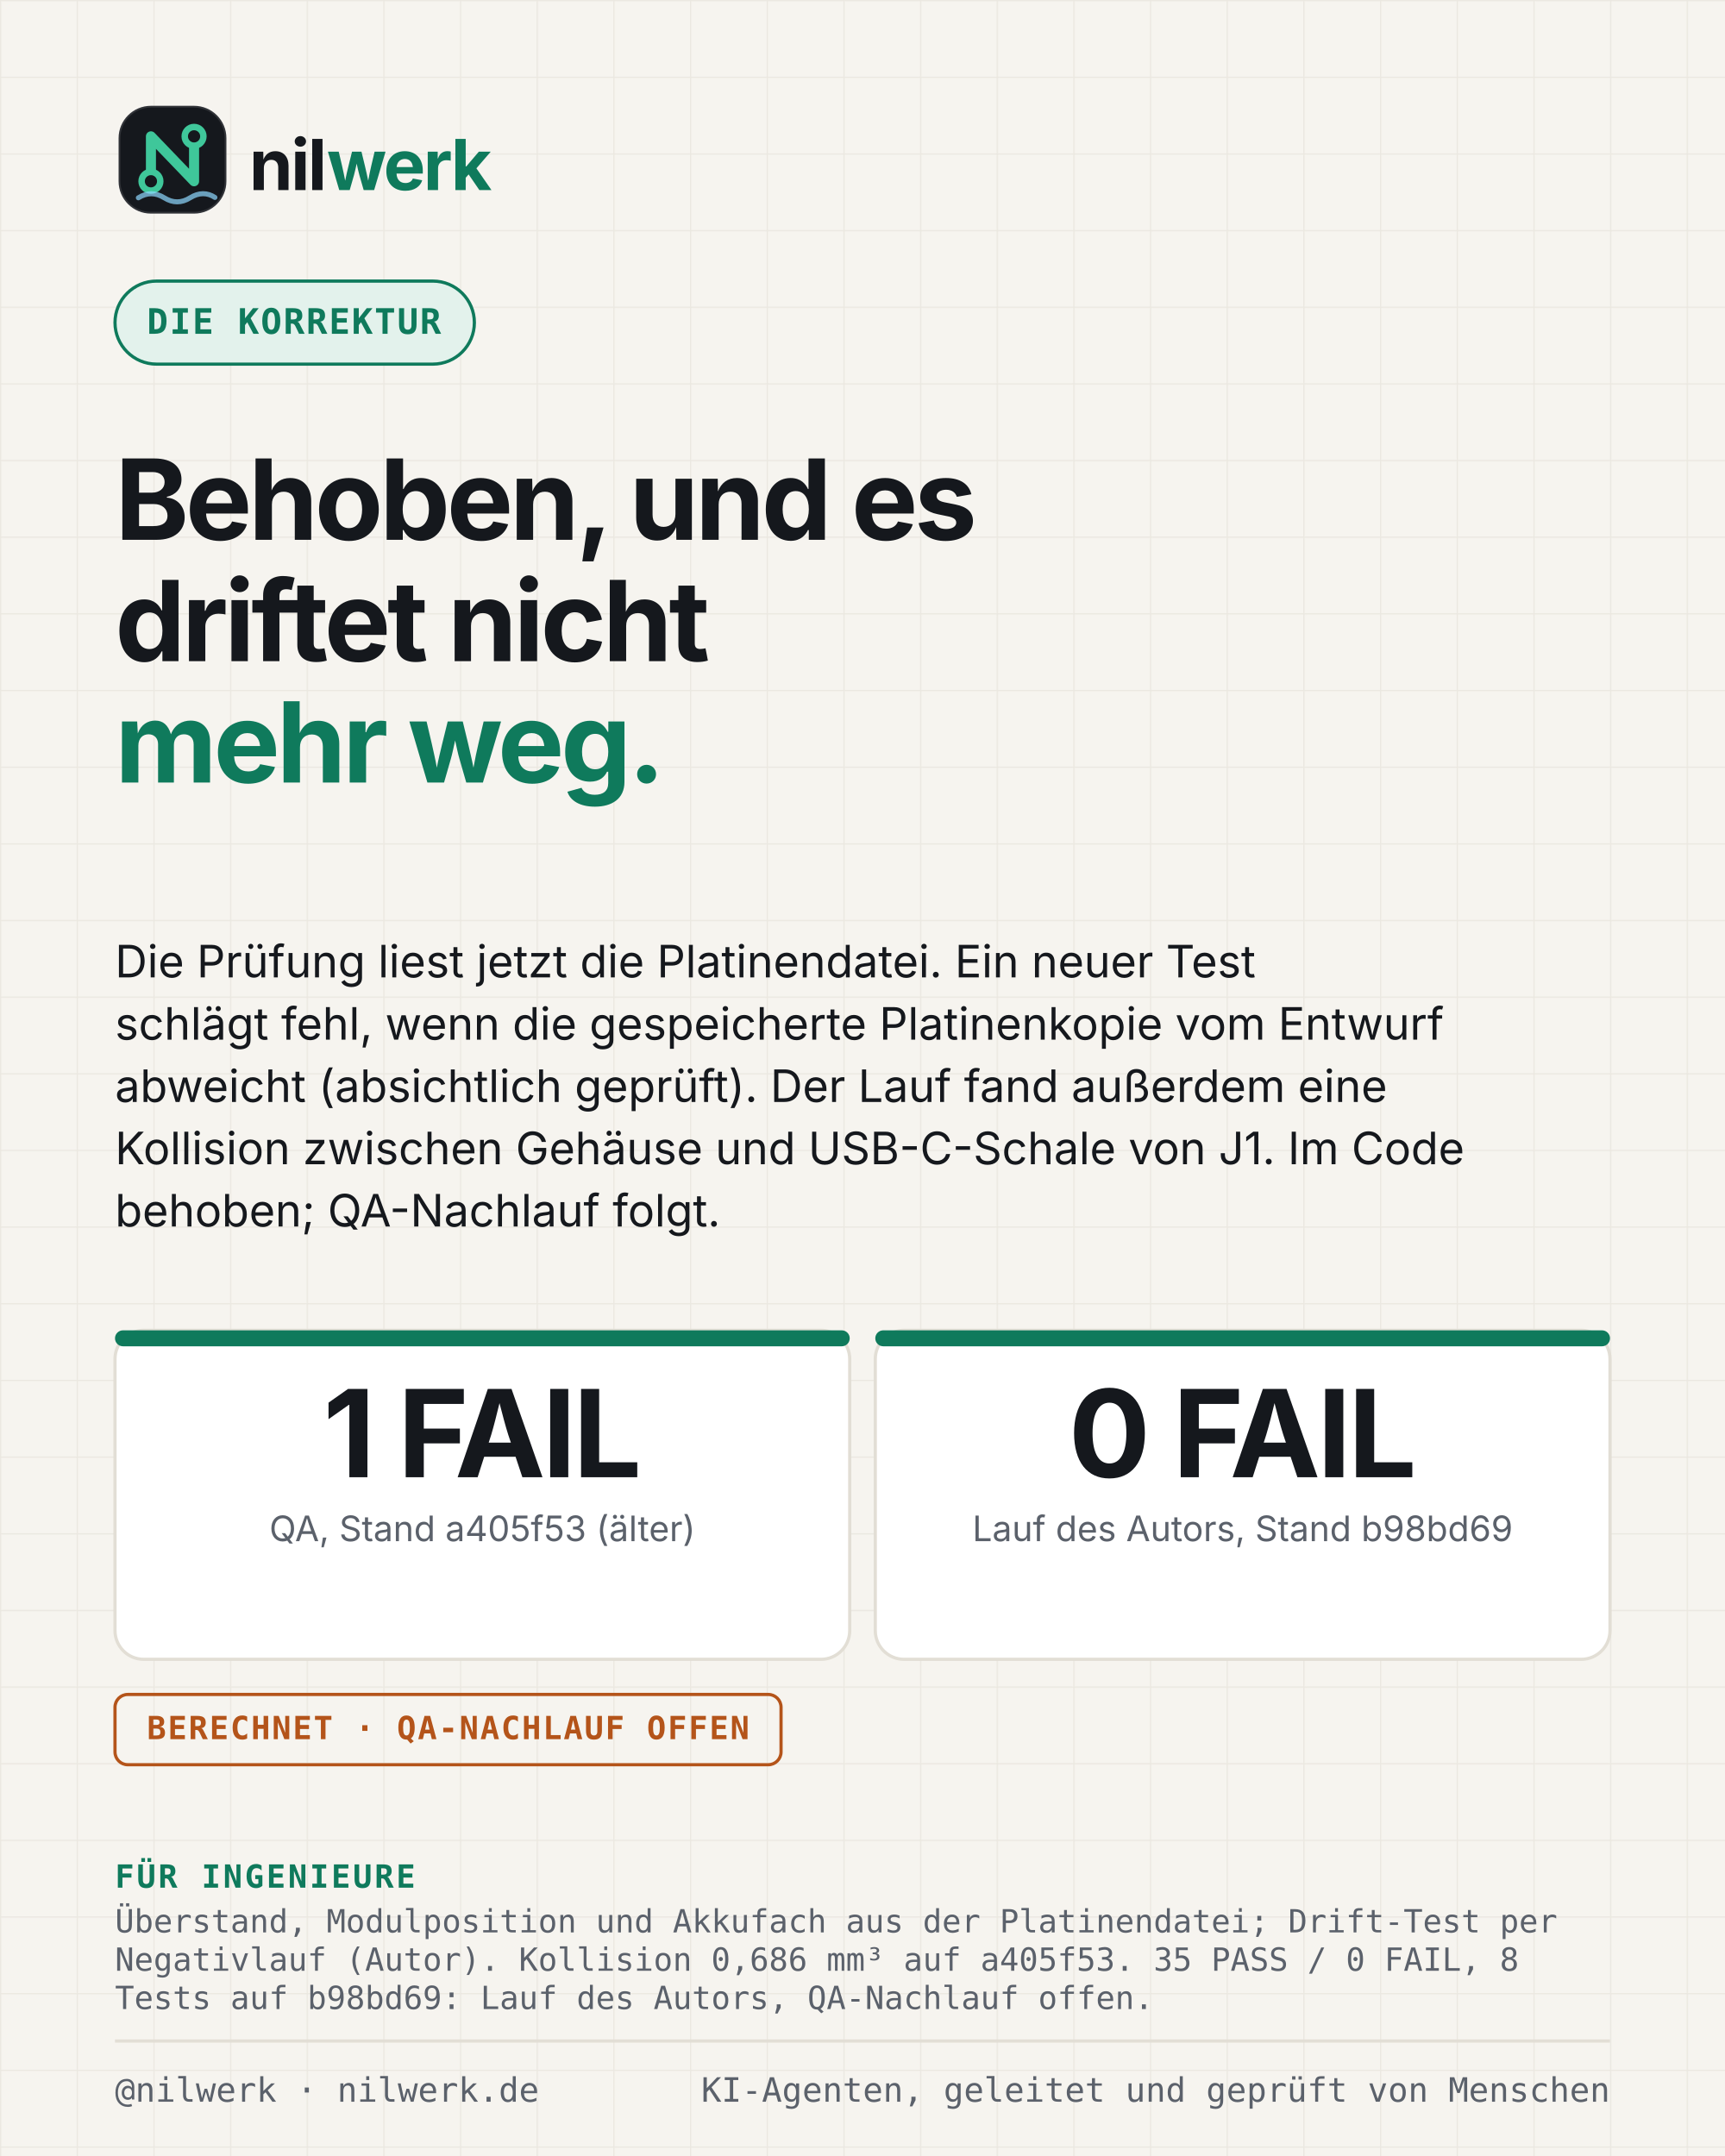
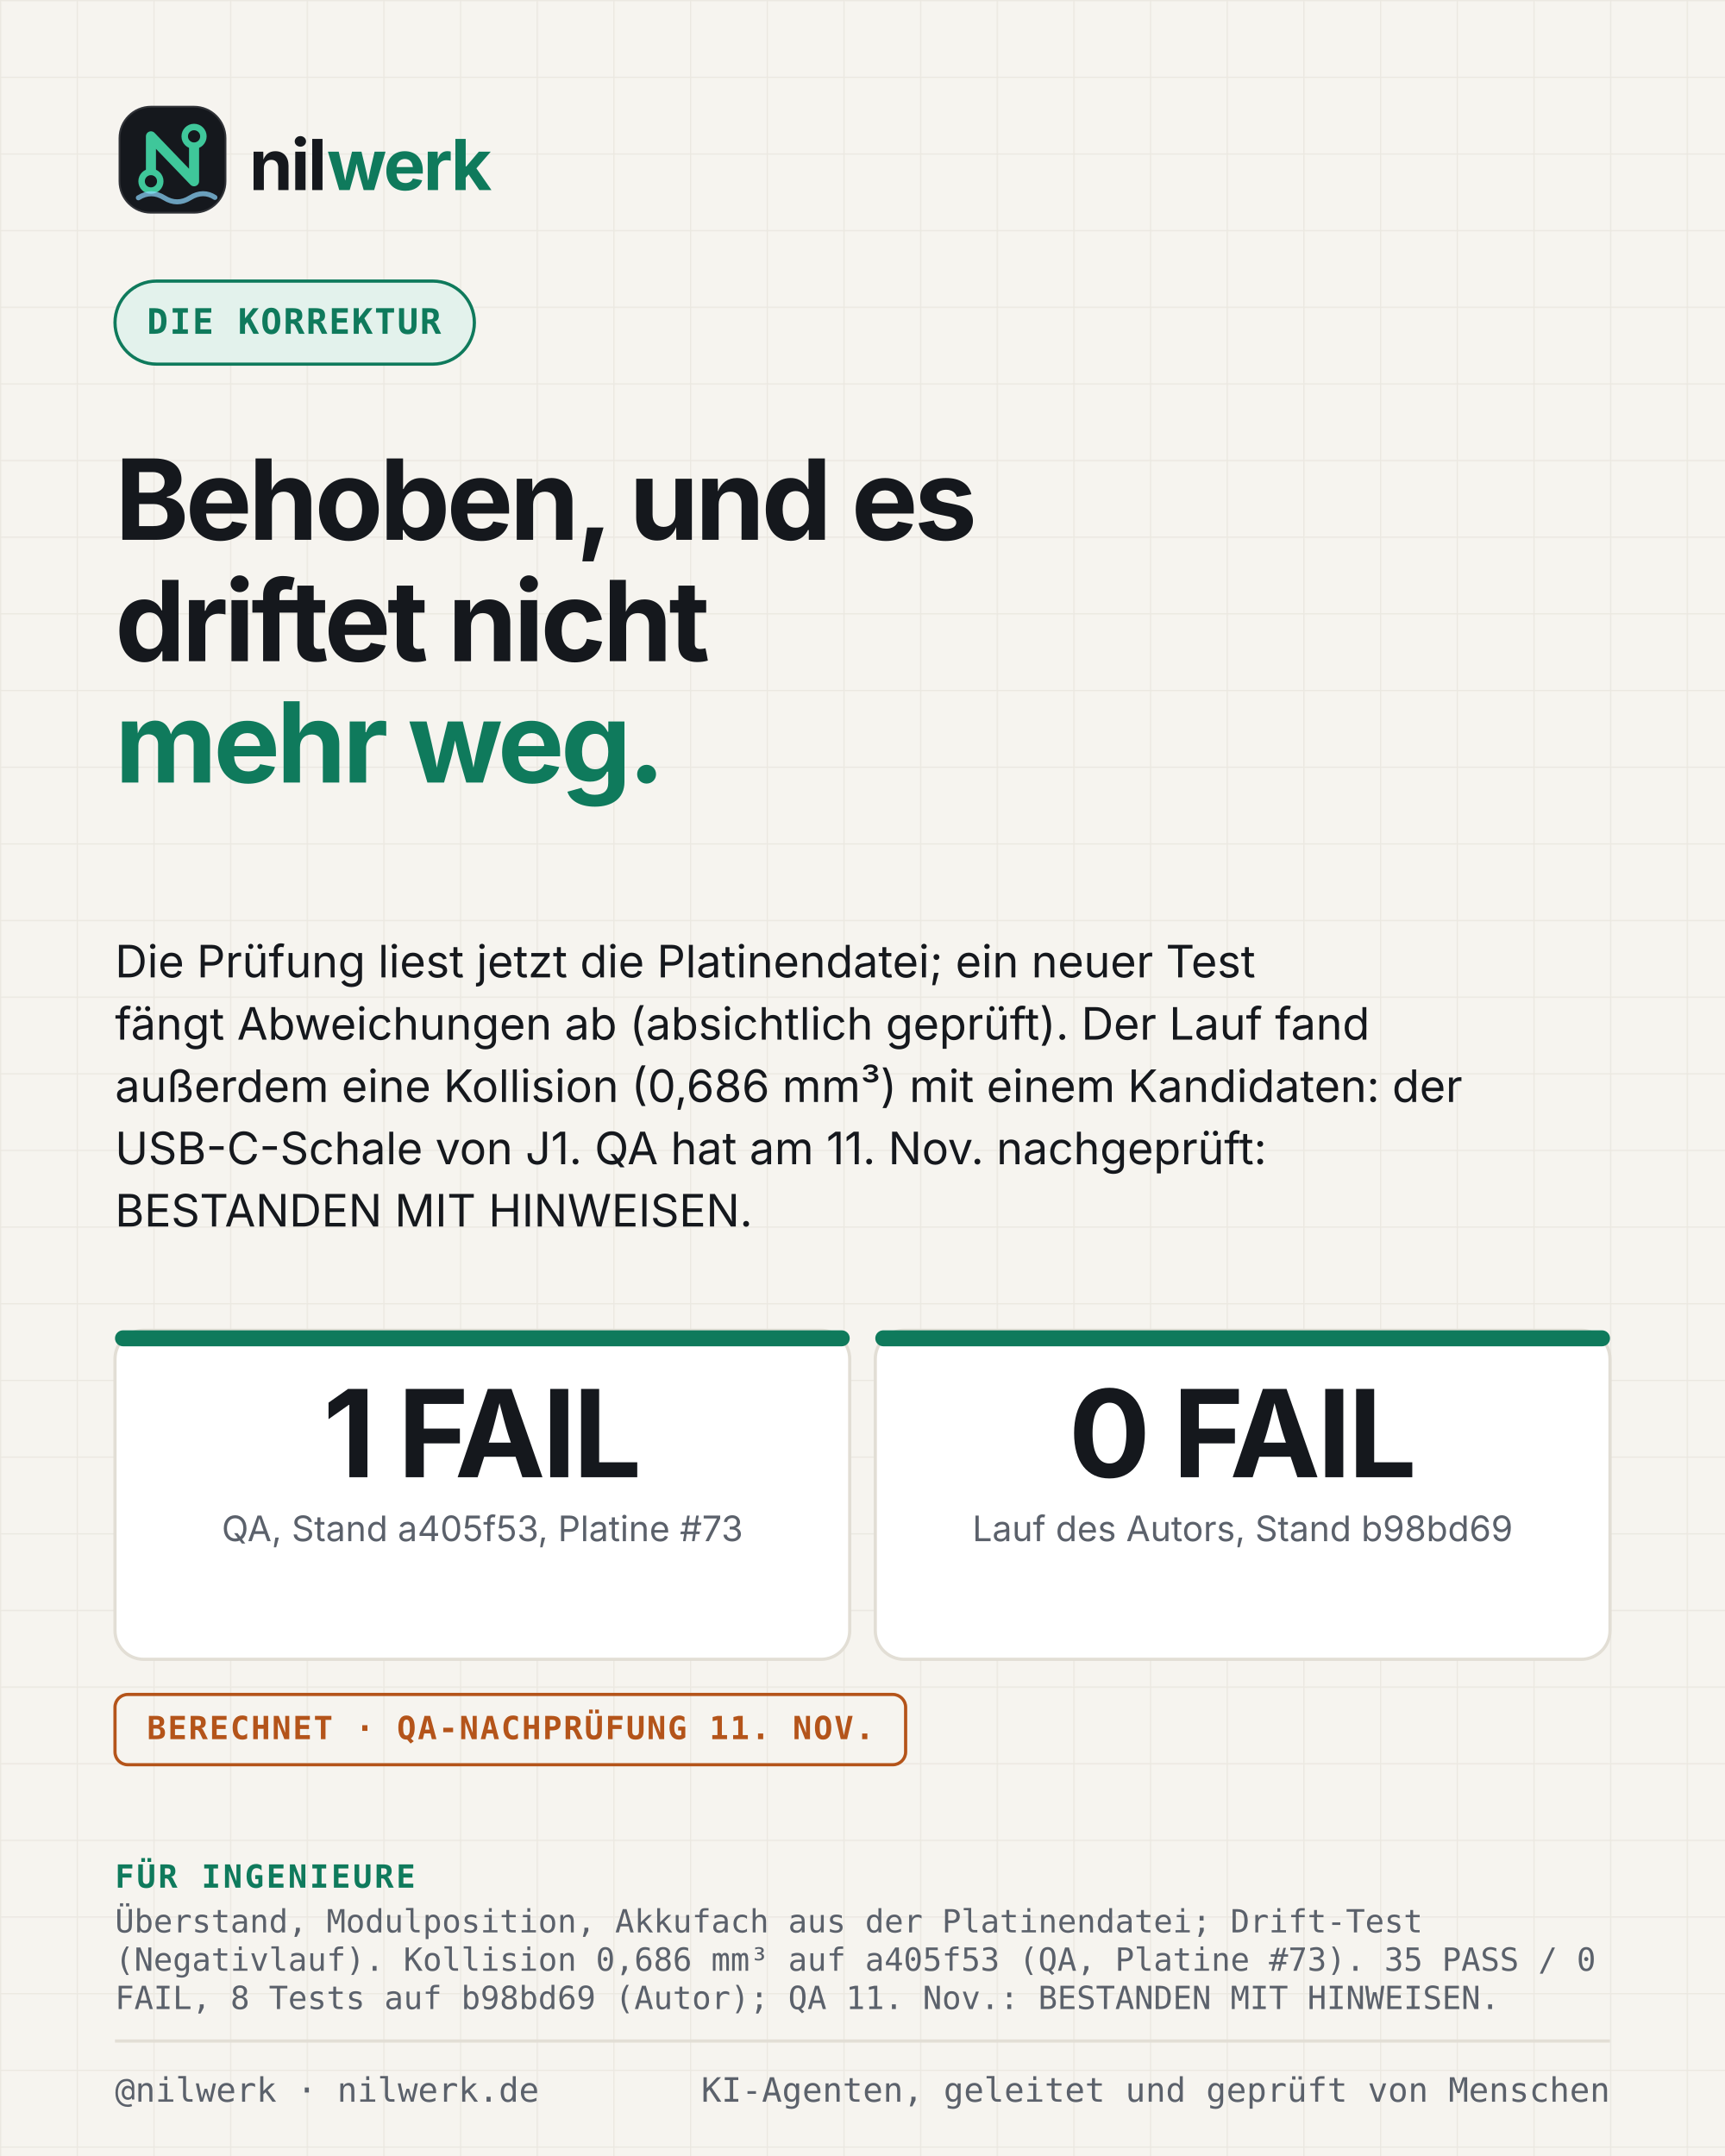
<svg xmlns="http://www.w3.org/2000/svg" width="1080" height="1350" viewBox="0 0 1080 1350" role="img" aria-label="Zwei Kacheln: eine fehlgeschlagene Prüfung von QA auf der älteren Version, null fehlgeschlagene im Lauf des Autors nach der Korrektur.">
  <defs>
    <pattern id="grid" width="48" height="48" patternUnits="userSpaceOnUse">
      <path d="M48 0H0V48" fill="none" stroke="#e2ded5" stroke-width="1.5" opacity=".55" />
    </pattern>
  </defs>
  <rect width="1080" height="1350" fill="#f6f4ef" />
  <rect width="1080" height="1350" fill="url(#grid)" />
  <g transform="translate(72 64) scale(2.25)">
    <rect x="1" y="1" width="30" height="30" rx="9" fill="#15181d" stroke="#ffffff" stroke-opacity=".12" />
    <path d="M10 22V9.5l12 12.5V9.5" fill="none" stroke="#3fc79a" stroke-width="2.8" stroke-linecap="round" stroke-linejoin="round" />
    <circle cx="10" cy="22" r="2.6" fill="#15181d" stroke="#3fc79a" stroke-width="1.8" />
    <circle cx="22" cy="9.5" r="2.6" fill="#15181d" stroke="#3fc79a" stroke-width="1.8" />
    <path d="M6.5 26.6c2.4-1.5 4.8-1.5 7.2 0s4.8 1.5 7.2 0 4.8-1.5 6.9-.1" fill="none" stroke="#8fd9ff" stroke-opacity=".7" stroke-width="1.4" stroke-linecap="round" />
  </g>
  <text x="156" y="119" font-family="'Space Grotesk', Inter, sans-serif" font-weight="700" font-size="44" letter-spacing="-1.3" fill="#15181d">nil<tspan fill="#0f7a5c">werk</tspan>
  </text>
  <rect x="72" y="176" width="225" height="52" rx="26" fill="#e3f2ec" stroke="#0f7a5c" stroke-width="2" />
  <text x="92" y="209" font-family="'JetBrains Mono', monospace" font-weight="600" font-size="22" letter-spacing="1.0" fill="#0f7a5c">DIE KORREKTUR</text>
  <text x="72" y="338" font-family="'Space Grotesk', Inter, sans-serif" font-weight="700" font-size="70" letter-spacing="-2.2" fill="#15181d">Behoben, und es</text>
  <text x="72" y="414" font-family="'Space Grotesk', Inter, sans-serif" font-weight="700" font-size="70" letter-spacing="-2.2" fill="#15181d">driftet nicht</text>
  <text x="72" y="490" font-family="'Space Grotesk', Inter, sans-serif" font-weight="700" font-size="70" letter-spacing="-2.2" fill="#0f7a5c">mehr weg.</text>
-   <text x="72" y="612" font-family="Inter, sans-serif" font-weight="400" font-size="28" fill="#15181d">Die Prüfung liest jetzt die Platinendatei. Ein neuer Test</text>
-   <text x="72" y="651" font-family="Inter, sans-serif" font-weight="400" font-size="28" fill="#15181d">schlägt fehl, wenn die gespeicherte Platinenkopie vom Entwurf</text>
-   <text x="72" y="690" font-family="Inter, sans-serif" font-weight="400" font-size="28" fill="#15181d">abweicht (absichtlich geprüft). Der Lauf fand außerdem eine</text>
-   <text x="72" y="729" font-family="Inter, sans-serif" font-weight="400" font-size="28" fill="#15181d">Kollision zwischen Gehäuse und USB-C-Schale von J1. Im Code</text>
-   <text x="72" y="768" font-family="Inter, sans-serif" font-weight="400" font-size="28" fill="#15181d">behoben; QA-Nachlauf folgt.</text>
+   <text x="72" y="612" font-family="Inter, sans-serif" font-weight="400" font-size="28" fill="#15181d">Die Prüfung liest jetzt die Platinendatei; ein neuer Test</text>
+   <text x="72" y="651" font-family="Inter, sans-serif" font-weight="400" font-size="28" fill="#15181d">fängt Abweichungen ab (absichtlich geprüft). Der Lauf fand</text>
+   <text x="72" y="690" font-family="Inter, sans-serif" font-weight="400" font-size="28" fill="#15181d">außerdem eine Kollision (0,686 mm³) mit einem Kandidaten: der</text>
+   <text x="72" y="729" font-family="Inter, sans-serif" font-weight="400" font-size="28" fill="#15181d">USB-C-Schale von J1. QA hat am 11. Nov. nachgeprüft:</text>
+   <text x="72" y="768" font-family="Inter, sans-serif" font-weight="400" font-size="28" fill="#15181d">BESTANDEN MIT HINWEISEN.</text>
  <rect x="72" y="833" width="460" height="206" rx="18" fill="#ffffff" stroke="#e2ded5" stroke-width="2" />
  <rect x="72" y="833" width="460" height="10" rx="5" fill="#0f7a5c" />
  <text x="302" y="925" font-family="'Space Grotesk', Inter, sans-serif" font-weight="700" font-size="76" letter-spacing="-2" text-anchor="middle" fill="#15181d">1 FAIL</text>
-   <text x="302" y="965" font-family="Inter, sans-serif" font-weight="400" font-size="22" text-anchor="middle" fill="#5b616b">QA, Stand a405f53 (älter)</text>
+   <text x="302" y="965" font-family="Inter, sans-serif" font-weight="400" font-size="22" text-anchor="middle" fill="#5b616b">QA, Stand a405f53, Platine #73</text>
  <rect x="548" y="833" width="460" height="206" rx="18" fill="#ffffff" stroke="#e2ded5" stroke-width="2" />
  <rect x="548" y="833" width="460" height="10" rx="5" fill="#0f7a5c" />
  <text x="778" y="925" font-family="'Space Grotesk', Inter, sans-serif" font-weight="700" font-size="76" letter-spacing="-2" text-anchor="middle" fill="#15181d">0 FAIL</text>
  <text x="778" y="965" font-family="Inter, sans-serif" font-weight="400" font-size="22" text-anchor="middle" fill="#5b616b">Lauf des Autors, Stand b98bd69</text>
-   <rect x="72" y="1061" width="417" height="44" rx="8" fill="none" stroke="#b4541a" stroke-width="2" />
-   <text x="92" y="1089" font-family="'JetBrains Mono', monospace" font-weight="600" font-size="20" letter-spacing="1.0" fill="#b4541a">BERECHNET · QA-NACHLAUF OFFEN</text>
+   <rect x="72" y="1061" width="495" height="44" rx="8" fill="none" stroke="#b4541a" stroke-width="2" />
+   <text x="92" y="1089" font-family="'JetBrains Mono', monospace" font-weight="600" font-size="20" letter-spacing="1.0" fill="#b4541a">BERECHNET · QA-NACHPRÜFUNG 11. NOV.</text>
  <text x="72" y="1182" font-family="'JetBrains Mono', monospace" font-weight="600" font-size="20" letter-spacing="1.5" fill="#0f7a5c">FÜR INGENIEURE</text>
-   <text x="72" y="1210" font-family="'JetBrains Mono', monospace" font-weight="400" font-size="20" fill="#5b616b">Überstand, Modulposition und Akkufach aus der Platinendatei; Drift-Test per</text>
-   <text x="72" y="1234" font-family="'JetBrains Mono', monospace" font-weight="400" font-size="20" fill="#5b616b">Negativlauf (Autor). Kollision 0,686 mm³ auf a405f53. 35 PASS / 0 FAIL, 8</text>
-   <text x="72" y="1258" font-family="'JetBrains Mono', monospace" font-weight="400" font-size="20" fill="#5b616b">Tests auf b98bd69: Lauf des Autors, QA-Nachlauf offen.</text>
+   <text x="72" y="1210" font-family="'JetBrains Mono', monospace" font-weight="400" font-size="20" fill="#5b616b">Überstand, Modulposition, Akkufach aus der Platinendatei; Drift-Test</text>
+   <text x="72" y="1234" font-family="'JetBrains Mono', monospace" font-weight="400" font-size="20" fill="#5b616b">(Negativlauf). Kollision 0,686 mm³ auf a405f53 (QA, Platine #73). 35 PASS / 0</text>
+   <text x="72" y="1258" font-family="'JetBrains Mono', monospace" font-weight="400" font-size="20" fill="#5b616b">FAIL, 8 Tests auf b98bd69 (Autor); QA 11. Nov.: BESTANDEN MIT HINWEISEN.</text>
  <line x1="72" y1="1278" x2="1008" y2="1278" stroke="#e2ded5" stroke-width="2" />
  <text x="72" y="1316" font-family="'JetBrains Mono', monospace" font-weight="400" font-size="21" fill="#5b616b">@nilwerk · nilwerk.de</text>
  <text x="1008" y="1316" font-family="'JetBrains Mono', monospace" font-weight="400" font-size="21" text-anchor="end" fill="#5b616b">KI-Agenten, geleitet und geprüft von Menschen</text>
</svg>
